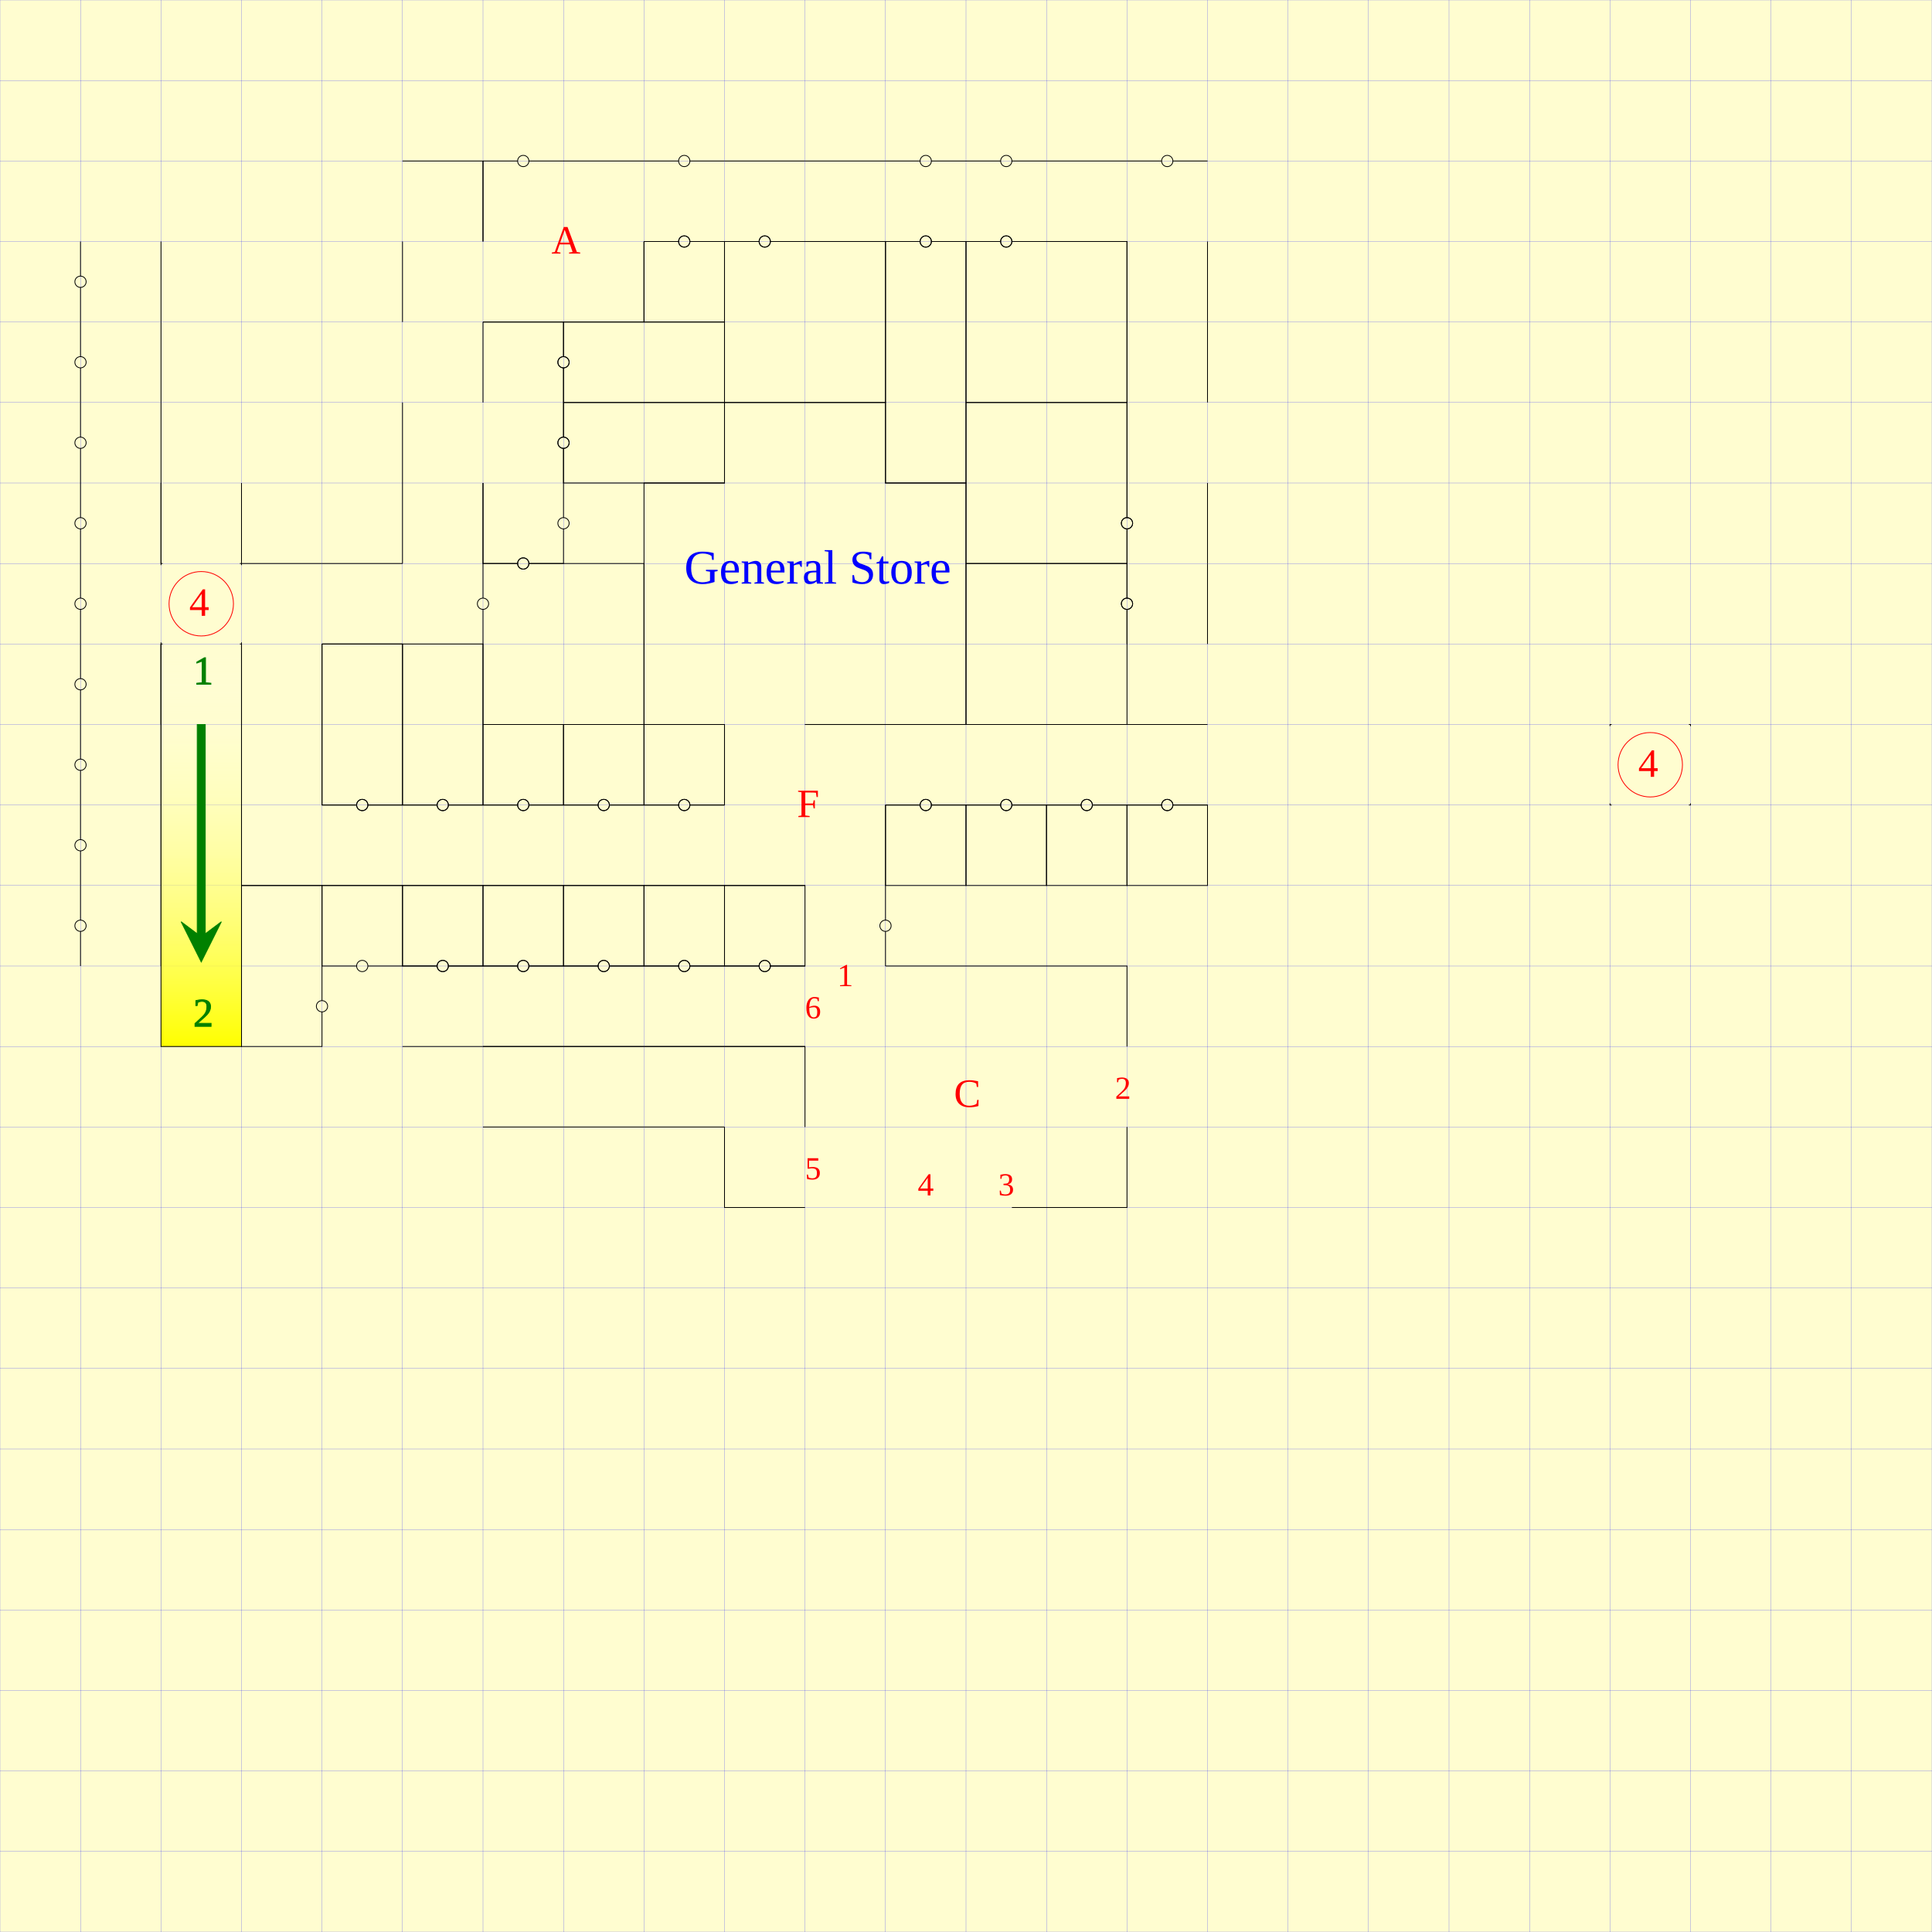
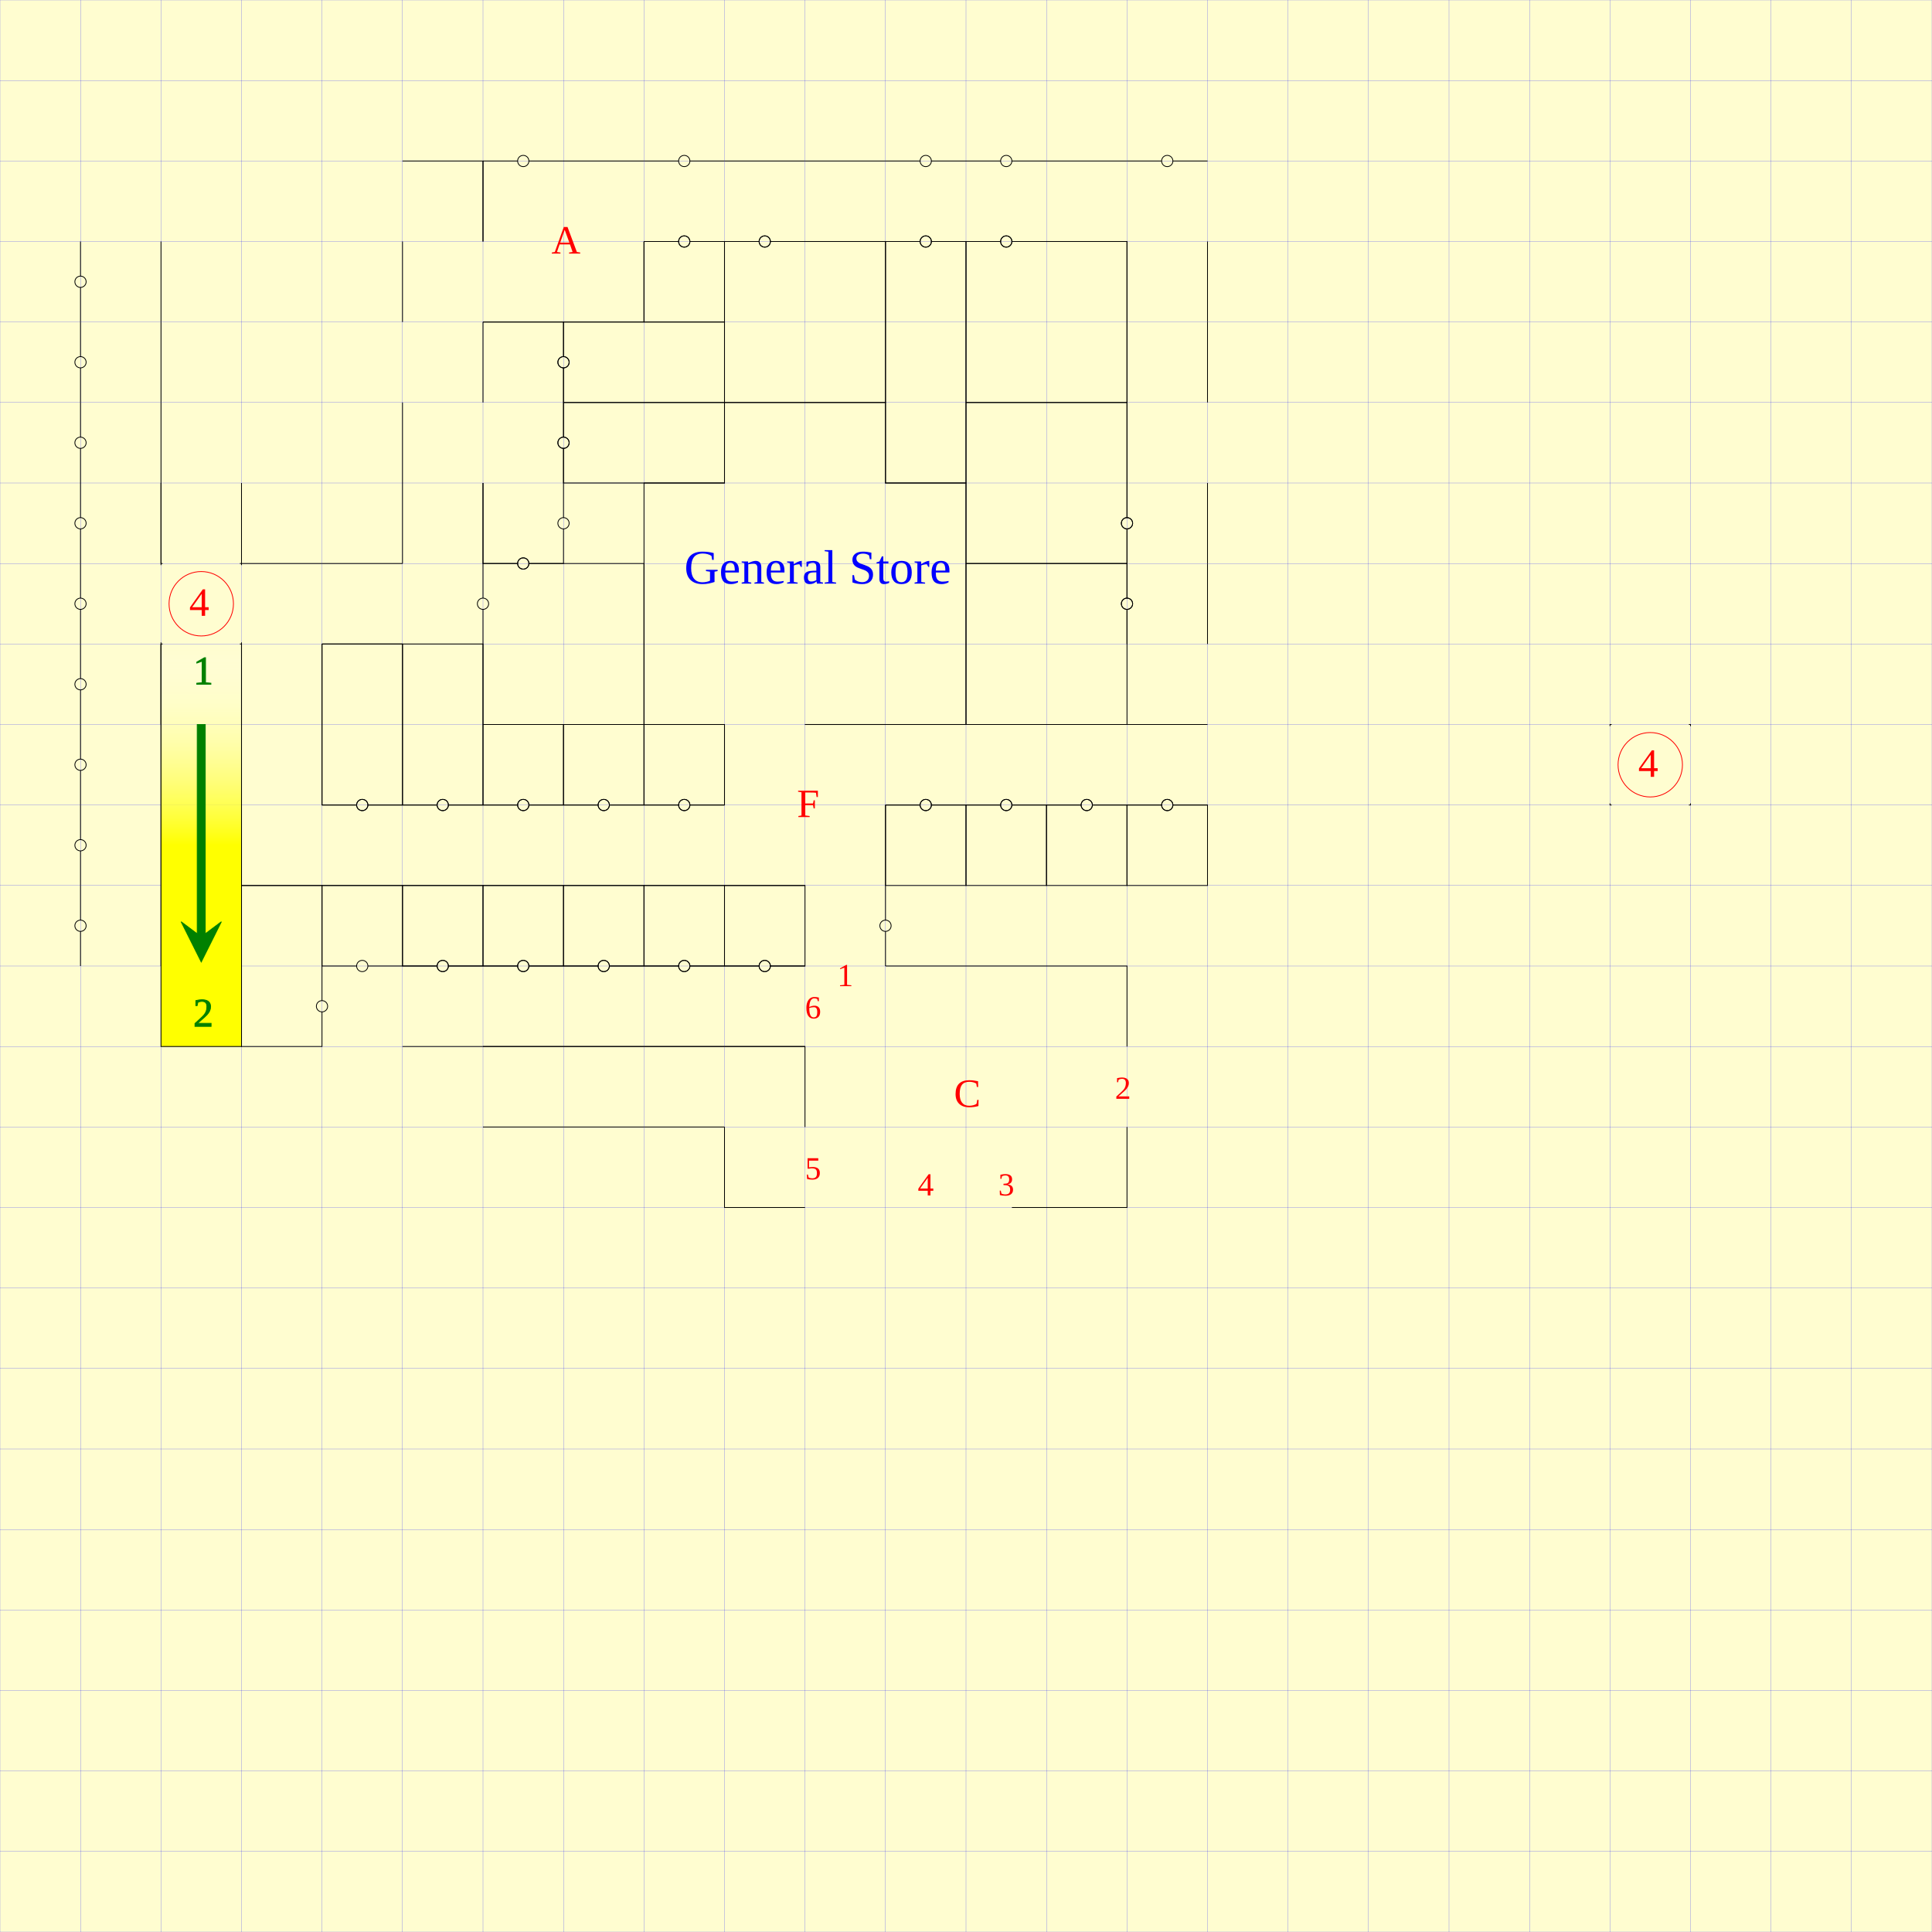
<svg xmlns="http://www.w3.org/2000/svg" width="2400" height="2400">
  <defs>
    <linearGradient id="vert_ramp" x1="0%" y1="0%" x2="0%" y2="100%">
      <stop offset="0%" style="stop-color:white;stop-opacity:0" />
-       <stop offset="100%" style="stop-color:yellow;stop-opacity:1" />
+       <stop offset="50%" style="stop-color:yellow;stop-opacity:1" />
    </linearGradient>
  </defs>
  <rect fill="#fffdd0" stroke="none" x="0" y="0" width="100%" height="100%" />
  <path d="M 0 0 L 2400 0 M 0 100 L 2400 100 M 0 200 L 2400 200 M 0 300 L 2400 300 M 0 400 L 2400 400 M 0 500 L 2400 500 M 0 600 L 2400 600     M 0 700 L 2400 700 M 0 800 L 2400 800 M 0 900 L 2400 900 M 0 1000 L 2400 1000 M 0 1100 L 2400 1100 M 0 1200 L 2400 1200     M 0 1300 L 2400 1300 M 0 1400 L 2400 1400 M 0 1500 L 2400 1500 M 0 1600 L 2400 1600 M 0 1700 L 2400 1700 M 0 1800 L 2400 1800     M 0 1900 L 2400 1900 M 0 2000 L 2400 2000 M 0 2100 L 2400 2100 M 0 2200 L 2400 2200 M 0 2300 L 2400 2300 M 0 2400 L 2400 2400" fill="none" stroke="blue" stroke-width=".2" />
  <path d="M 0 0 L 0 2400 M 100 0 L 100 2400 M 200 0 L 200 2400 M 300 0 L 300 2400 M 400 0 L 400 2400 M 500 0 L 500 2400 M 600 0 L 600 2400            M 700 0 L 700 2400 M 800 0 L 800 2400 M 900 0 L 900 2400 M 1000 0 L 1000 2400 M 1100 0 L 1100 2400 M 1200 0 L 1200 2400      M 1300 0 L 1300 2400 M 1400 0 L 1400 2400 M 1500 0 L 1500 2400 M 1600 0 L 1600 2400 M 1700 0 L 1700 2400 M 1800 0 L 1800 2400     M 1900 0 L 1900 2400 M 2000 0 L 2000 2400 M 2100 0 L 2100 2400 M 2200 0 L 2200 2400 M 2300 0 L 2300 2400 M 2400 0 L 2400 2400" fill="none" stroke="blue" stroke-width=".2" />
  <path fill="none" stroke="black" stroke-width="1" d="M 1100 1000 l 43 0 a 1 1 0 1 1 14 0 a 1 1 0 1 1 -14 0 m 14 0 l 43 0 l 0 100 l -100 0 l 0 -100" />
  <path fill="none" stroke="black" stroke-width="1" d="M 1200 1000 l 43 0 a 1 1 0 1 1 14 0 a 1 1 0 1 1 -14 0 m 14 0 l 43 0 l 0 100 l -100 0 l 0 -100" />
  <path fill="none" stroke="black" stroke-width="1" d="M 1300 1000 l 43 0 a 1 1 0 1 1 14 0 a 1 1 0 1 1 -14 0 m 14 0 l 43 0 l 0 100 l -100 0 l 0 -100" />
  <path fill="none" stroke="black" stroke-width="1" d="M 1400 1000 l 43 0 a 1 1 0 1 1 14 0 a 1 1 0 1 1 -14 0 m 14 0 l 43 0 l 0 100 l -100 0 l 0 -100" />
  <path fill="none" stroke="black" stroke-width="1" d="M 800 900 l 0 100 l 43 0 a 1 1 0 1 1 14 0 a 1 1 0 1 1 -14 0 m 14 0 l 43 0 l 0 -100 l -100 0" />
  <path fill="none" stroke="black" stroke-width="1" d="M 700 900 l 0 100 l 43 0 a 1 1 0 1 1 14 0 a 1 1 0 1 1 -14 0 m 14 0 l 43 0 l 0 -100 l -100 0" />
  <path fill="none" stroke="black" stroke-width="1" d="M 600 900 l 0 100 l 43 0 a 1 1 0 1 1 14 0 a 1 1 0 1 1 -14 0 m 14 0 l 43 0 l 0 -100 l -100 0" />
  <path fill="none" stroke="black" stroke-width="1" d="M 800 300 l 43 0 a 1 1 0 1 1 14 0 a 1 1 0 1 1 -14 0 m 14 0 l 43 0 l 0 100 l -100 0 l 0 -100" />
  <path fill="none" stroke="black" stroke-width="1" d="M 400 1100 l 0 100 l 43 0 a 1 1 0 1 1 14 0 a 1 1 0 1 1 -14 0 m 14 0 l 43 0 l 0 -100 l -100 0" />
  <path fill="none" stroke="black" stroke-width="1" d="M 500 1100 l 0 100 l 43 0 a 1 1 0 1 1 14 0 a 1 1 0 1 1 -14 0 m 14 0 l 43 0 l 0 -100 l -100 0" />
  <path fill="none" stroke="black" stroke-width="1" d="M 600 1100 l 0 100 l 43 0 a 1 1 0 1 1 14 0 a 1 1 0 1 1 -14 0 m 14 0 l 43 0 l 0 -100 l -100 0" />
  <path fill="none" stroke="black" stroke-width="1" d="M 700 1100 l 0 100 l 43 0 a 1 1 0 1 1 14 0 a 1 1 0 1 1 -14 0 m 14 0 l 43 0 l 0 -100 l -100 0" />
  <path fill="none" stroke="black" stroke-width="1" d="M 800 1100 l 0 100 l 43 0 a 1 1 0 1 1 14 0 a 1 1 0 1 1 -14 0 m 14 0 l 43 0 l 0 -100 l -100 0" />
  <path fill="none" stroke="black" stroke-width="1" d="M 900 1100 l 0 100 l 43 0 a 1 1 0 1 1 14 0 a 1 1 0 1 1 -14 0 m 14 0 l 43 0 l 0 -100 l -100 0" />
  <path fill="none" stroke="black" stroke-width="1" d="M 500 800 l 0 200 l 43 0 a 1 1 0 1 1 14 0 a 1 1 0 1 1 -14 0 m 14 0 l 43 0 l 0 -200 l -100 0" />
  <path fill="none" stroke="black" stroke-width="1" d="M 400 800 l 0 200 l 43 0 a 1 1 0 1 1 14 0 a 1 1 0 1 1 -14 0 m 14 0 l 43 0 l 0 -200 l -100 0" />
  <path fill="none" stroke="black" stroke-width="1" d="M 700 400 l 200 0 l 0 100 l -200 0 l 0 -43 a 1 1 0 1 1 0 -14 a 1 1 0 1 1 0 14 m 0 -14 l 0 -43" />
  <path fill="none" stroke="black" stroke-width="1" d="M 700 500 l 200 0 l 0 100 l -200 0 l 0 -43 a 1 1 0 1 1 0 -14 a 1 1 0 1 1 0 14 m 0 -14 l 0 -43" />
  <path fill="none" stroke="black" stroke-width="1" d="M300,1100 h100 v143 a1,1,0,1,1,0,14 a1,1,0,1,1,0,-14 m0,14 v43 h-100 v-200" />
  <path fill="none" stroke="black" stroke-width="1" d="M 1100 300 l 43 0 a 1 1 0 1 1 14 0 a 1 1 0 1 1 -14 0 m 14 0 l 43 0 l 0 300 l -100 0 l 0 -300" />
  <path fill="none" stroke="black" stroke-width="1" d="M 800 700 l 0 200 l -200 0 l 0 -143 a 1 1 0 1 1 0 -14 a 1 1 0 1 1 0 14 m 0 -14 l 0 -43 l 43 0 a 1 1 0 1 1 14 0 a 1 1 0 1 1 -14 0 m 14 0 l 143 0" />
  <path fill="none" stroke="black" stroke-width="1" d="M 1200 700 l 200 0 l 0 43 a 1 1 0 1 1 0 14 a 1 1 0 1 1 0 -14 m 0 14 l 0 143 l -200 0 l 0 -200" />
  <path fill="none" stroke="black" stroke-width="1" d="M 1200 500 l 200 0 l 0 143 a 1 1 0 1 1 0 14 a 1 1 0 1 1 0 -14 m 0 14 l 0 43 l -200 0 l 0 -200" />
  <path fill="none" stroke="black" stroke-width="1" d="M 1200 300 l 43 0 a 1 1 0 1 1 14 0 a 1 1 0 1 1 -14 0 m 14 0 l 143 0 l 0 200 l -200 0 l 0 -200" />
  <path fill="none" stroke="black" stroke-width="1" d="M 900 300 l 43 0 a 1 1 0 1 1 14 0 a 1 1 0 1 1 -14 0 m 14 0 l 143 0 l 0 200 l -200 0 l 0 -200" />
  <path stroke="black" fill="none" stroke-width="1" d="M 1400 500 l 0 100" />
  <path stroke="black" fill="none" stroke-width="1" d="M 1400 300 l 0 100 m 100 -100 l 0 100" />
  <path stroke="black" fill="none" stroke-width="1" d="M 1400 400 l 0 100 m 100 -100 l 0 100" />
  <path stroke="black" fill="none" stroke-width="1" d="M 1400 700 l 0 43 a 1 1 0 1 1 0 14 a 1 1 0 1 1 0 -14 m 0 14 l 0 43 m 100 -100 l 0 100" />
  <path stroke="black" fill="none" stroke-width="1" d="M 1400 600 l 0 43 a 1 1 0 1 1 0 14 a 1 1 0 1 1 0 -14 m 0 14 l 0 43 m 100 -100 l 0 100" />
  <path stroke="black" fill="none" stroke-width="1" d="M 1100 900 l 100 0 m -100 100 l 43 0 a 1 1 0 1 1 14 0 a 1 1 0 1 1 -14 0 m 14 0 l 43 0" />
  <path stroke="black" fill="none" stroke-width="1" d="M 1200 900 l 100 0 m -100 100 l 43 0 a 1 1 0 1 1 14 0 a 1 1 0 1 1 -14 0 m 14 0 l 43 0" />
  <path stroke="black" fill="none" stroke-width="1" d="M 1300 900 l 100 0 m -100 100 l 43 0 a 1 1 0 1 1 14 0 a 1 1 0 1 1 -14 0 m 14 0 l 43 0" />
  <path stroke="black" fill="none" stroke-width="1" d="M 1400 900 l 100 0 m -100 100 l 43 0 a 1 1 0 1 1 14 0 a 1 1 0 1 1 -14 0 m 14 0 l 43 0" />
  <path stroke="black" fill="none" stroke-width="1" d="M 1400 200 l 43 0 a 1 1 0 1 1 14 0 a 1 1 0 1 1 -14 0 m 14 0 l 43 0" />
  <path stroke="black" fill="none" stroke-width="1" d="M 1300 200 l 100 0 m -100 100 l 100 0" />
  <path stroke="black" fill="none" stroke-width="1" d="M 1200 200 l 43 0 a 1 1 0 1 1 14 0 a 1 1 0 1 1 -14 0 m 14 0 l 43 0 m -100 100 l 43 0 a 1 1 0 1 1 14 0 a 1 1 0 1 1 -14 0 m 14 0 l 43 0" />
  <path stroke="black" fill="none" stroke-width="1" d="M 1100 200 l 43 0 a 1 1 0 1 1 14 0 a 1 1 0 1 1 -14 0 m 14 0 l 43 0 m -100 100 l 43 0 a 1 1 0 1 1 14 0 a 1 1 0 1 1 -14 0 m 14 0 l 43 0" />
  <path stroke="black" fill="none" stroke-width="1" d="M 1000 200 l 100 0 m -100 100 l 100 0" />
  <path stroke="black" fill="none" stroke-width="1" d="M 900 200 l 100 0 m -100 100 l 43 0 a 1 1 0 1 1 14 0 a 1 1 0 1 1 -14 0 m 14 0 l 43 0" />
  <path stroke="black" fill="none" stroke-width="1" d="M 800 200 l 43 0 a 1 1 0 1 1 14 0 a 1 1 0 1 1 -14 0 m 14 0 l 43 0 m -100 100 l 43 0 a 1 1 0 1 1 14 0 a 1 1 0 1 1 -14 0 m 14 0 l 43 0" />
  <path stroke="black" fill="none" stroke-width="1" d="M 500 200 l 100 0 l 0 100" />
  <path stroke="black" fill="none" stroke-width="1" d="M 500 300 l 0 100" />
  <path stroke="black" fill="none" stroke-width="1" d="M 500 400 m 100 0 l 0 100" />
  <path stroke="black" fill="none" stroke-width="1" d="M 500 500 l 0 100" />
  <path stroke="black" fill="none" stroke-width="1" d="M 500 600 l 0 100 m 100 -100 l 0 100" />
  <path stroke="black" fill="none" stroke-width="1" d="M 600 400 l 100 0 l 0 43 a 1 1 0 1 1 0 14 a 1 1 0 1 1 0 -14 m 0 14 l 0 43 m -100  l 0 -100" />
  <path stroke="black" fill="none" stroke-width="1" d="M 600 500 m 100 0 l 0 43 a 1 1 0 1 1 0 14 a 1 1 0 1 1 0 -14 m 0 14 l 0 43" />
  <path stroke="black" fill="none" stroke-width="1" d="M 600 600 m 100 0 l 0 43 a 1 1 0 1 1 0 14 a 1 1 0 1 1 0 -14 m 0 14 l 0 43 l -43 0 a 1 1 0 1 1 -14 0 a 1 1 0 1 1 14 0 m -14 0 l -43 0 l 0 -100" />
  <path stroke="black" fill="none" stroke-width="1" d="M 800 1000 l 43 0 a 1 1 0 1 1 14 0 a 1 1 0 1 1 -14 0 m 14 0 l 43 0 m -100 100 l 100 0" />
  <path stroke="black" fill="none" stroke-width="1" d="M 700 1000 l 43 0 a 1 1 0 1 1 14 0 a 1 1 0 1 1 -14 0 m 14 0 l 43 0 m -100 100 l 100 0" />
  <path stroke="black" fill="none" stroke-width="1" d="M 600 1000 l 43 0 a 1 1 0 1 1 14 0 a 1 1 0 1 1 -14 0 m 14 0 l 43 0 m -100 100 l 100 0" />
  <path stroke="black" fill="none" stroke-width="1" d="M 500 1000 l 43 0 a 1 1 0 1 1 14 0 a 1 1 0 1 1 -14 0 m 14 0 l 43 0 m -100 100 l 100 0" />
  <path stroke="black" fill="none" stroke-width="1" d="M 400 1000 l 43 0 a 1 1 0 1 1 14 0 a 1 1 0 1 1 -14 0 m 14 0 l 43 0 m -100 100 l 100 0" />
  <path stroke="black" fill="none" stroke-width="1" d="M 300 1000 l 0 100 l 100 0" />
  <path stroke="black" fill="none" stroke-width="1" d="M 300 900 l 0 100 m 100 -100 l 0 100" />
  <path stroke="black" fill="none" stroke-width="1" d="M 300 800 l 0 100 m 100 -100 l 0 100" />
  <path stroke="black" fill="none" stroke-width="1" d="M 300 700 h 100" />
  <path stroke="black" fill="none" stroke-width="1" d="M 400 700 h 100 m -100 100 h 100" />
  <path stroke="black" fill="none" stroke-width="1" d="M 200 600 l 0 100 m 100 -100 l 0 100" />
  <path stroke="black" fill="none" stroke-width="1" d="M 200 800 l 0 100 m 100 -100 l 0 100" />
  <path stroke="black" fill="none" stroke-width="1" d="M 100 700 l 0 43 a 1 1 0 1 1 0 14 a 1 1 0 1 1 0 -14 m 0 14 l 0 43" />
  <path stroke="black" fill="none" stroke-width="1" d="M 100 600 l 0 43 a 1 1 0 1 1 0 14 a 1 1 0 1 1 0 -14 m 0 14 l 0 43 m 100 -100 l 0 100" />
  <path stroke="black" fill="none" stroke-width="1" d="M 100 500 l 0 43 a 1 1 0 1 1 0 14 a 1 1 0 1 1 0 -14 m 0 14 l 0 43 m 100 -100 l 0 100" />
  <path stroke="black" fill="none" stroke-width="1" d="M 100 400 l 0 43 a 1 1 0 1 1 0 14 a 1 1 0 1 1 0 -14 m 0 14 l 0 43 m 100 -100 l 0 100" />
  <path stroke="black" fill="none" stroke-width="1" d="M 100 300 l 0 43 a 1 1 0 1 1 0 14 a 1 1 0 1 1 0 -14 m 0 14 l 0 43 m 100 -100 l 0 100" />
  <path stroke="black" fill="none" stroke-width="1" d="M 100 800 l 0 43 a 1 1 0 1 1 0 14 a 1 1 0 1 1 0 -14 m 0 14 l 0 43 m 100 -100 l 0 100" />
  <path stroke="black" fill="none" stroke-width="1" d="M 100 900 l 0 43 a 1 1 0 1 1 0 14 a 1 1 0 1 1 0 -14 m 0 14 l 0 43 m 100 -100 l 0 100" />
  <path stroke="black" fill="none" stroke-width="1" d="M 100 1000 l 0 43 a 1 1 0 1 1 0 14 a 1 1 0 1 1 0 -14 m 0 14 l 0 43 m 100 -100 l 0 100" />
  <path stroke="black" fill="none" stroke-width="1" d="M 100 1100 l 0 43 a 1 1 0 1 1 0 14 a 1 1 0 1 1 0 -14 m 0 14 l 0 43 m 100 -100 l 0 100" />
  <path stroke="black" fill="none" stroke-width="1" d="M 1000 1100 m 100 0 l 0 43 a 1 1 0 1 1 0 14 a 1 1 0 1 1 0 -14 m 0 14 l 0 43 m -100 v -100" />
  <path stroke="black" fill="none" stroke-width="1" d="M900,1400 m 100,100 h-100 v-100" />
  <path stroke="black" fill="none" stroke-width="1" d="M900,1300 h100 v100" />
  <path stroke="black" fill="none" stroke-width="1" d="M900,1200 h43 a1,1,0,1,1,14,0 a1,1,0,1,1,-14,0 m14,0 h43 m-100,100 h100" />
  <path stroke="black" fill="none" stroke-width="1" d="M800,1200 h43 a1,1,0,1,1,14,0 a1,1,0,1,1,-14,0 m14,0 h43 m-100,100 h100" />
  <path stroke="black" fill="none" stroke-width="1" d="M700,1200 h43 a1,1,0,1,1,14,0 a1,1,0,1,1,-14,0 m14,0 h43 m-100,100 h100" />
  <path stroke="black" fill="none" stroke-width="1" d="M600,1200 h43 a1,1,0,1,1,14,0 a1,1,0,1,1,-14,0 m14,0 h43 m-100,100 h100" />
  <path stroke="black" fill="none" stroke-width="1" d="M500,1200 h43 a1,1,0,1,1,14,0 a1,1,0,1,1,-14,0 m14,0 h43 m-100,100 h100" />
  <path stroke="black" fill="none" stroke-width="1" d="M800,1300 h100 m-100,100 h100" />
  <path stroke="black" fill="none" stroke-width="1" d="M700,1300 h100 m-100,100 h100" />
  <path stroke="black" fill="none" stroke-width="1" d="M600,1300 h100 m-100,100 h100" />
  <path stroke="black" fill="none" stroke-width="1" d="M2000,900 m0,2 v-2 h2 m96,0 h2 v2 m0,96 v2 h-2 m-96,0 h-2 v-2" />
  <circle fill="none" stroke="red" stroke-width="1" cx="2050" cy="950" r="40" />
  <text x="2035" y="965" font-size="50" fill="red">4</text>
  <path stroke="black" fill="none" stroke-width="1" d="M200,700 m0,2 v-2 h2 m96,0 h2 v2 m0,96 v2 h-2 m-96,0 h-2 v-2" />
  <circle fill="none" stroke="red" stroke-width="1" cx="250" cy="750" r="40" />
  <text x="235" y="765" font-size="50" fill="red">4</text>
  <path stroke="black" fill="url(#vert_ramp)" stroke-width="1" d="M200,800 m100,0 v500 h-100 v-500" />
  <g stroke="green" fill="green" font-size="50">
    <text>
      <tspan x="240" y="850">1</tspan>
      <tspan x="240" y="1275">2</tspan>
    </text>
    <path stroke-width="1" d="M245,900 h10 v260 l20,-15 l-25,50 l-25,-50 l20,15 z" />
  </g>
  <path fill="none" stroke="black" stroke-width="1" d="M 900 900 l -100 0 l 0 -300 l 100 0 l 0 -100 l 200 0 l 0 100 l 100 0 l 0 300 l -200 0" />
  <text x="850" y="725" font-size="60" fill="blue">General Store</text>
  <path fill="none" stroke="black" stroke-width="1" d="M 900 900 l 0 100 m 0 100 l 100 0 m 100 0 l 0 -100 m 0 -100 l -100 0" />
  <text x="990" y="1015" font-size="50" fill="red">F</text>
  <path fill="none" stroke="black" stroke-width="1" d="M 600 200 l 43 0 a 1 1 0 1 1 14 0 a 1 1 0 1 1 -14 0 m 14 0 l 143 0 m 0 100 l 0 100 l -200 0 m 0 -100 l 0 -100" />
  <text x="685" y="315" font-size="50" fill="red">A</text>
  <path fill="none" stroke="black" stroke-width="1" d="M1000,1200 m100,0 h300 v100 m0,100 v100 h-143 a,1,1,0,1,1,-14,0 a,1,1,0,1,1,14,0 m-14,0 h-43 m-100,0 h-100 m0,-100 v-100" />
  <text x="1185" y="1375" font-size="50" fill="red">C</text>
  <text x="1040" y="1225" font-size="40" fill="red">1</text>
  <text x="1385" y="1365" font-size="40" fill="red">2</text>
  <text x="1240" y="1485" font-size="40" fill="red">3</text>
  <text x="1140" y="1485" font-size="40" fill="red">4</text>
  <text x="1000" y="1465" font-size="40" fill="red">5</text>
  <text x="1000" y="1265" font-size="40" fill="red">6</text>
</svg>
